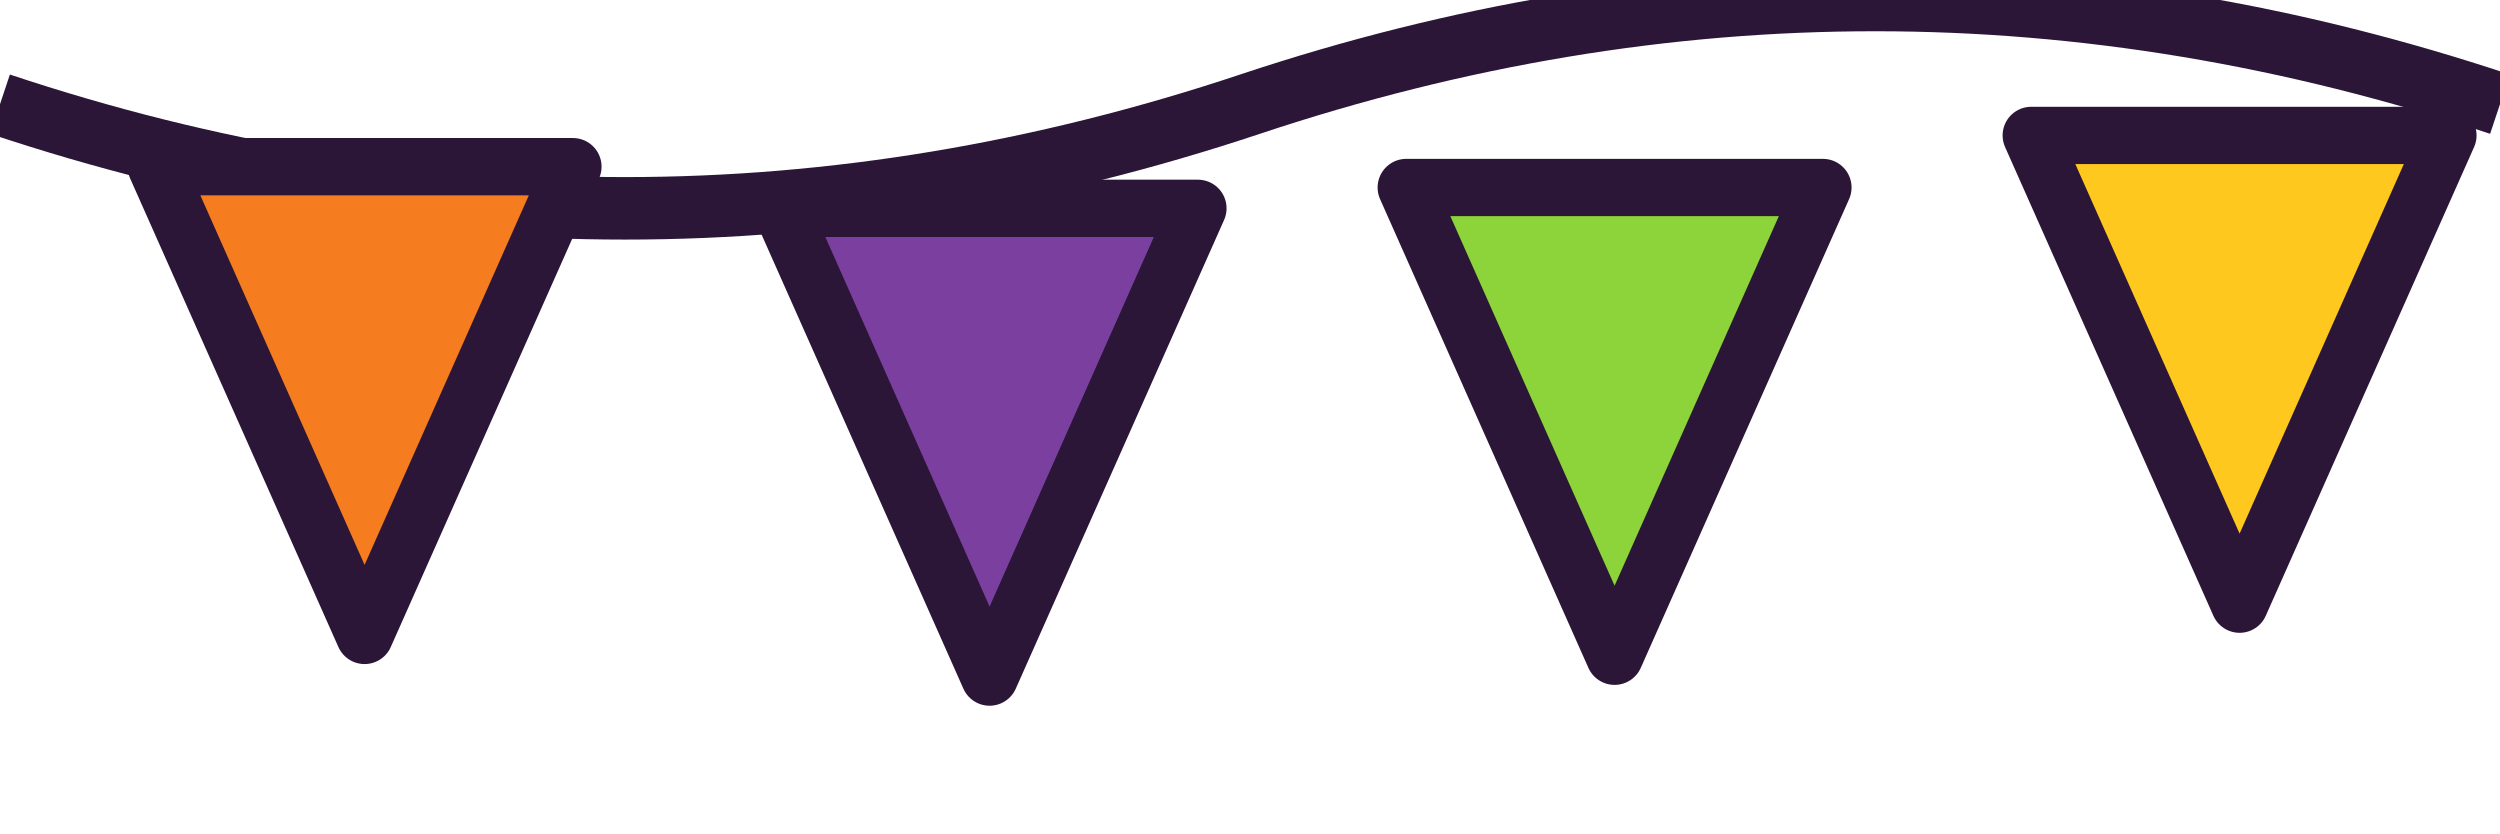
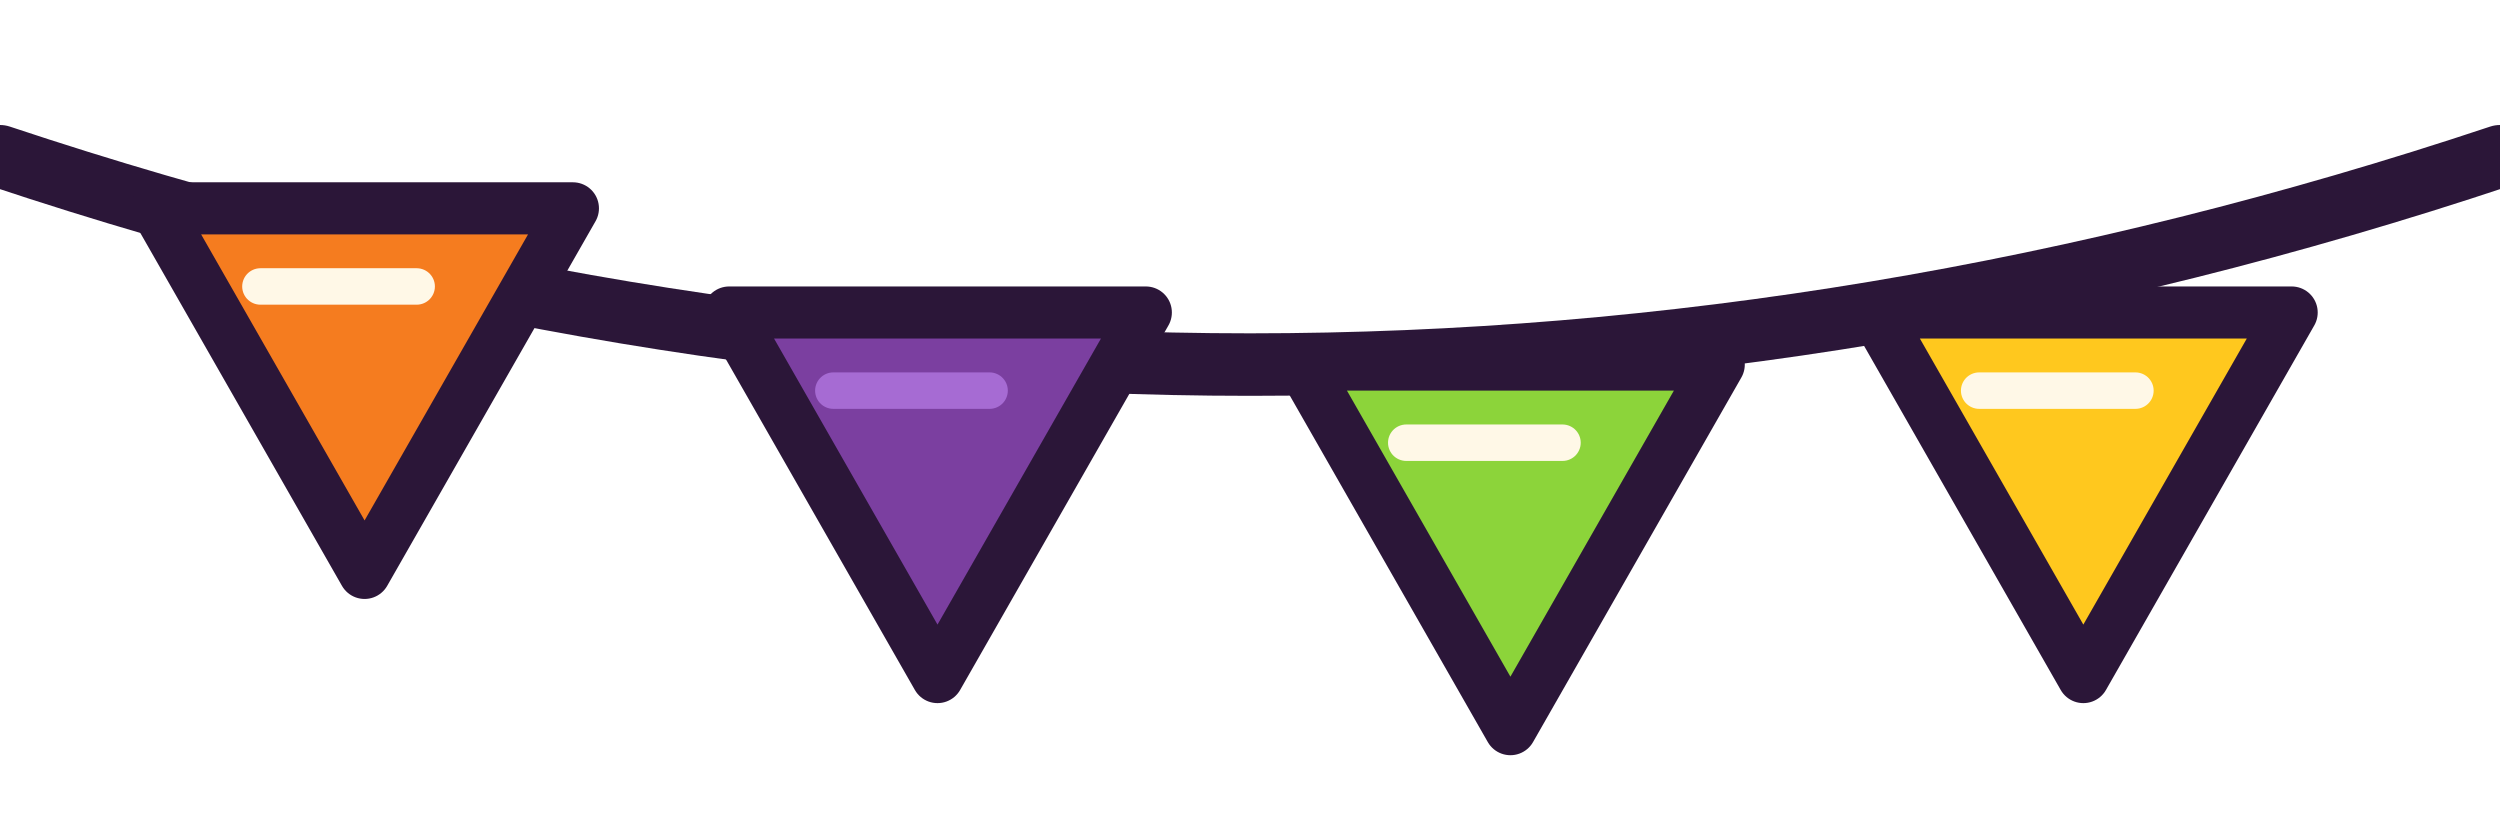
<svg xmlns="http://www.w3.org/2000/svg" viewBox="0 0 48 16">
-   <path d="M0 2q12 4 24 0t24 0" fill="none" stroke="#2b1638" stroke-width="1.2" />
-   <g stroke="#2b1638" stroke-width="1.1" stroke-linejoin="round">
-     <path d="M3 3.2h8l-4 9z" fill="#f57c1f" />
-     <path d="M15 4h8l-4 9z" fill="#7b3fa0" />
-     <path d="M27 3.6h8l-4 9z" fill="#8cd43a" />
-     <path d="M39 2.6h8l-4 9z" fill="#ffc81e" />
-   </g>
+   <path fill="none" stroke="#2b1638" stroke-linecap="round" stroke-linejoin="round" stroke-width="1.2" d="M0 3q24 8 48 0" />
+   <path fill="#f57c1f" stroke="#2b1638" stroke-linecap="round" stroke-linejoin="round" d="M3 4h8l-4 7Z" />
+   <path fill="none" stroke="#fff8e7" stroke-linecap="round" stroke-linejoin="round" stroke-width=".7" d="M5 5.5h3" />
+   <path fill="#7b3fa0" stroke="#2b1638" stroke-linecap="round" stroke-linejoin="round" d="M14 6h8l-4 7Z" />
+   <path fill="none" stroke="#a66bd3" stroke-linecap="round" stroke-linejoin="round" stroke-width=".7" d="M16 7.5h3" />
+   <path fill="#8cd43a" stroke="#2b1638" stroke-linecap="round" stroke-linejoin="round" d="M25 7h8l-4 7Z" />
+   <path fill="none" stroke="#fff8e7" stroke-linecap="round" stroke-linejoin="round" stroke-width=".7" d="M27 8.5h3" />
+   <path fill="#ffc81e" stroke="#2b1638" stroke-linecap="round" stroke-linejoin="round" d="M36 6h8l-4 7Z" />
+   <path fill="none" stroke="#fff8e7" stroke-linecap="round" stroke-linejoin="round" stroke-width=".7" d="M38 7.5h3" />
</svg>
